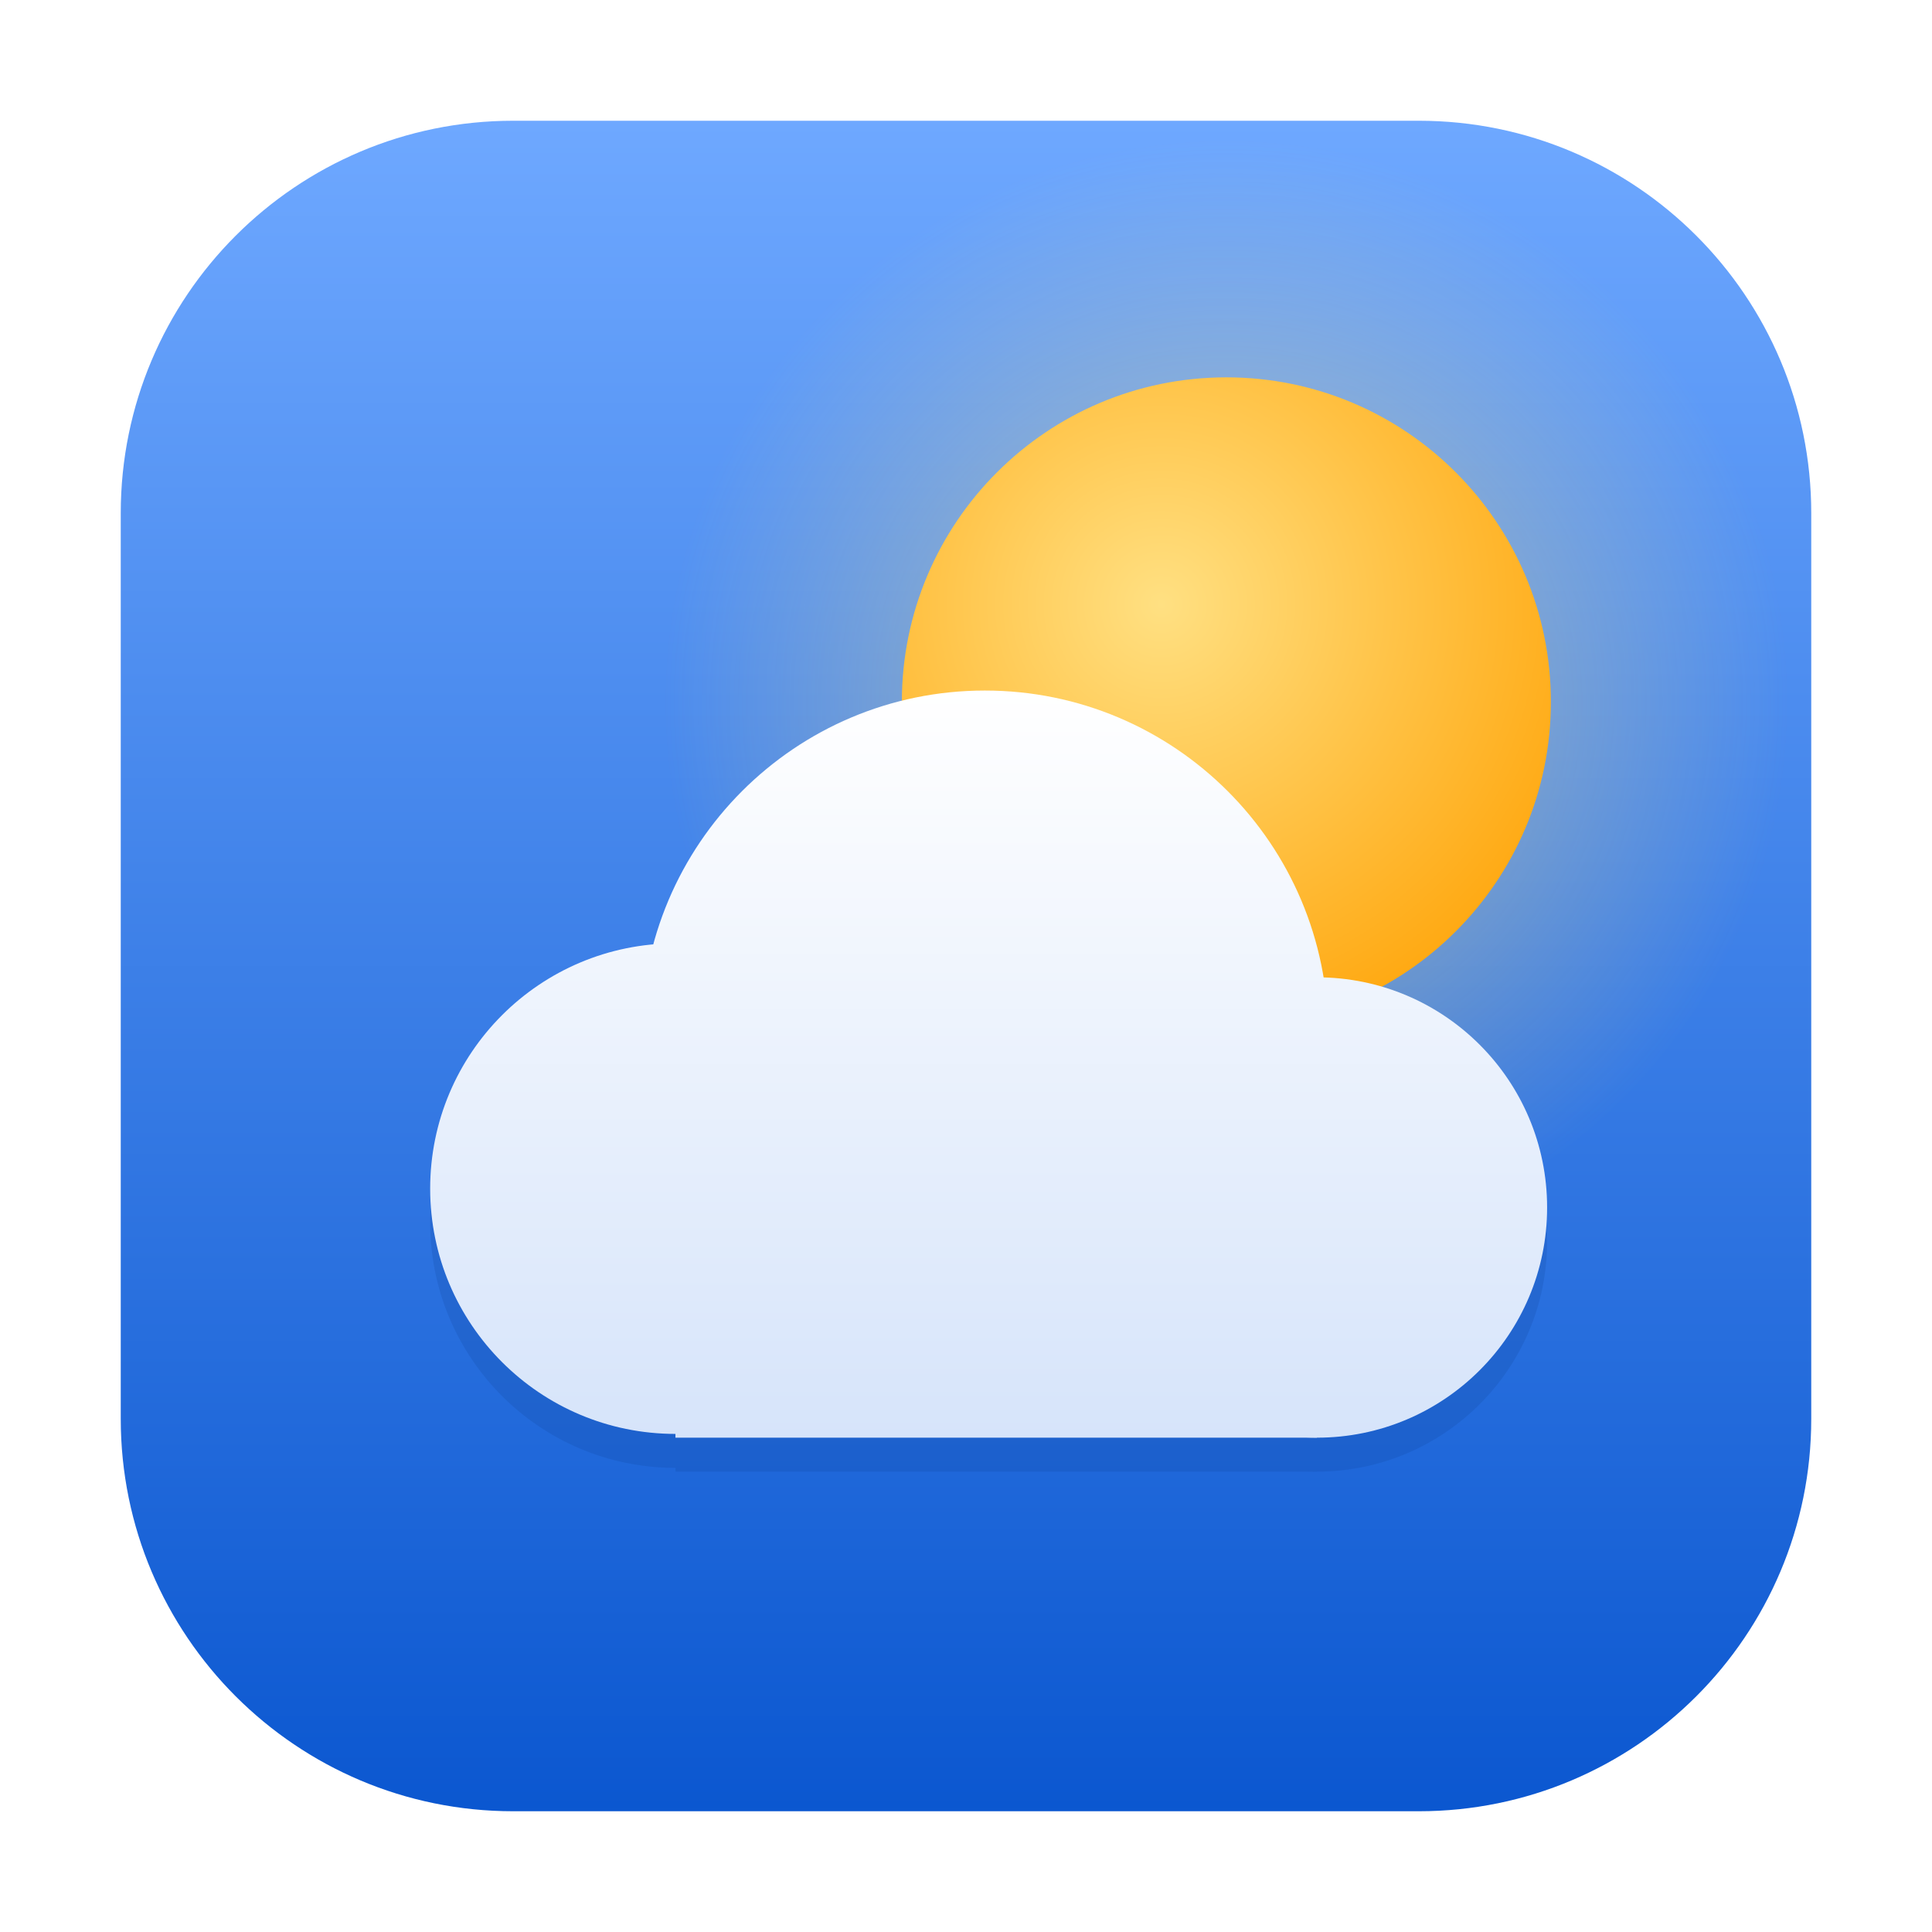
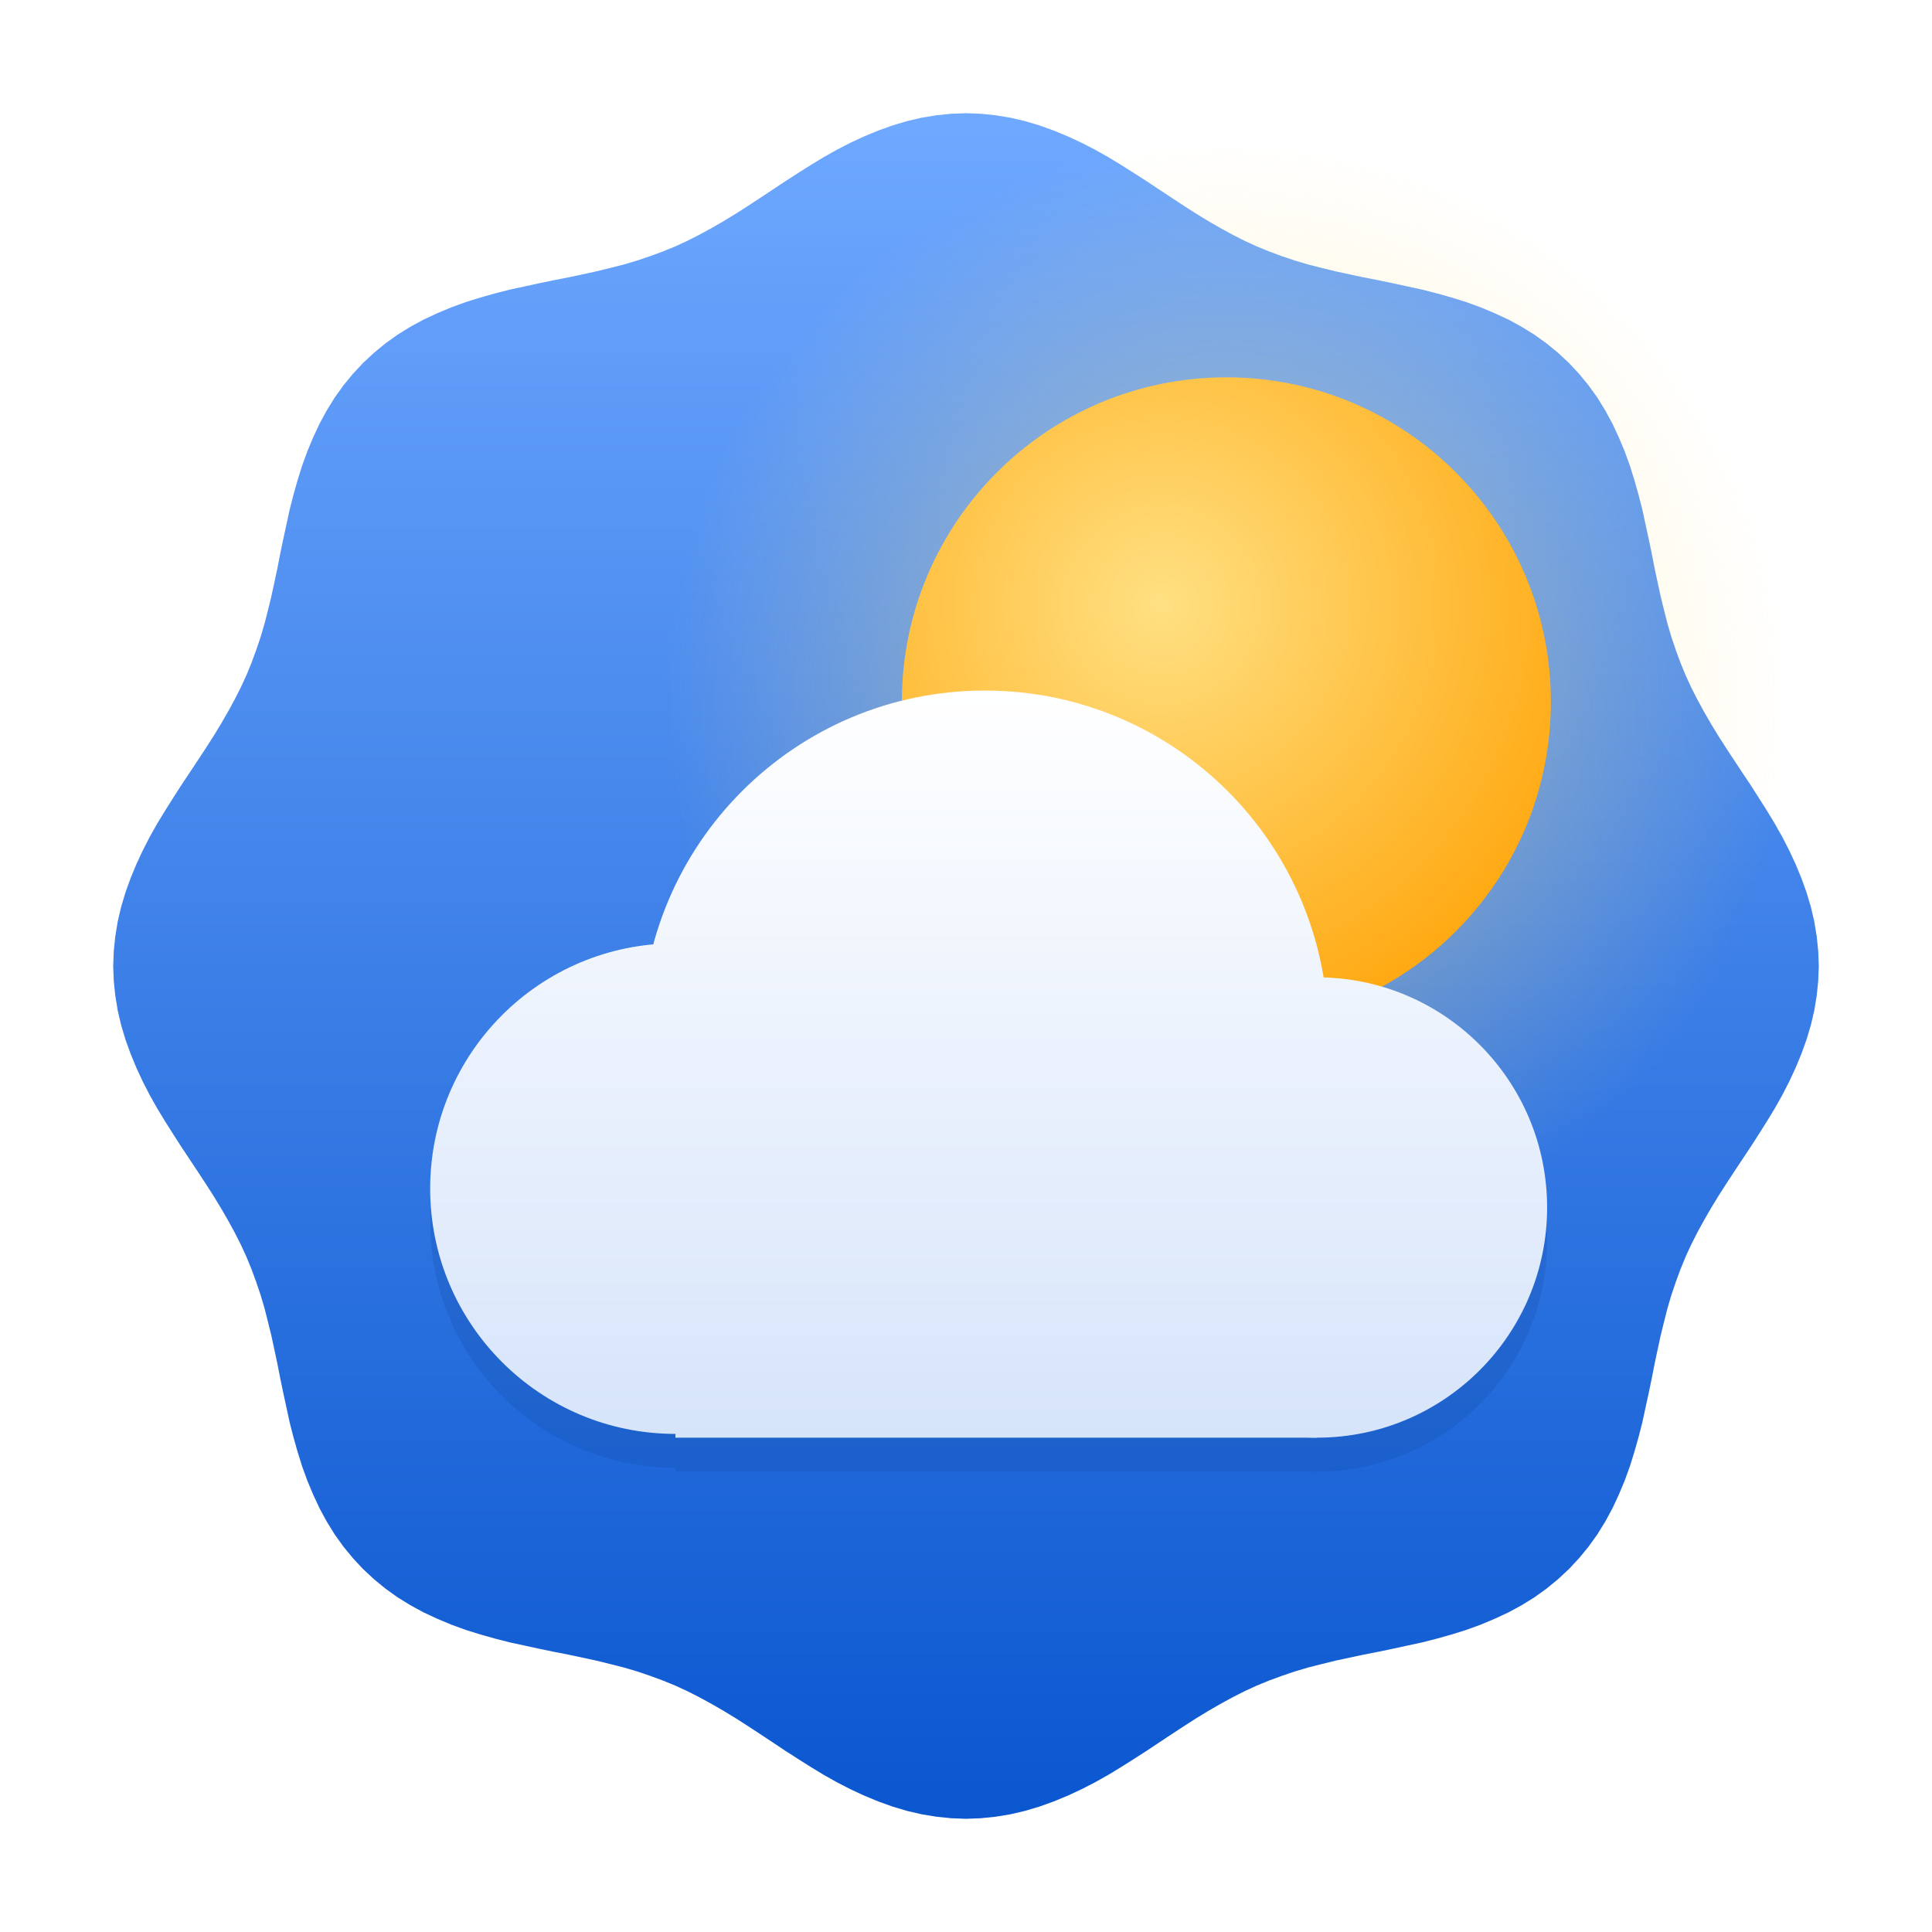
<svg xmlns="http://www.w3.org/2000/svg" viewBox="0 0 1024 1024">
  <defs>
    <linearGradient id="bg" x1="0" y1="0" x2="0" y2="1">
      <stop offset="0" stop-color="#6EA8FF" />
      <stop offset="1" stop-color="#0B57D0" />
    </linearGradient>
    <radialGradient id="sun" cx=".4" cy=".35" r=".8">
      <stop offset="0" stop-color="#FFE082" />
      <stop offset="1" stop-color="#FFA000" />
    </radialGradient>
    <radialGradient id="glow" cx=".5" cy=".5" r=".5">
      <stop offset="0" stop-color="#FFE082" stop-opacity=".55" />
      <stop offset="1" stop-color="#FFE082" stop-opacity="0" />
    </radialGradient>
    <linearGradient id="cl" gradientUnits="userSpaceOnUse" x1="0" y1="366" x2="0" y2="762">
      <stop offset="0" stop-color="#FFFFFF" />
      <stop offset="1" stop-color="#D6E4FA" />
    </linearGradient>
  </defs>
-   <rect x="64" y="64" width="896" height="896" rx="208" fill="url(#bg)" />
+   <path d="M964.0 512.0 L963.7 519.9 L962.9 527.7 L961.6 535.6 L959.8 543.3 L957.5 551.0 L954.8 558.5 L951.7 566.0 L948.3 573.3 L944.6 580.5 L940.6 587.6 L936.4 594.5 L932.1 601.3 L927.8 608.0 L923.4 614.6 L919.1 621.1 L914.9 627.5 L910.8 633.9 L906.9 640.3 L903.2 646.7 L899.7 653.1 L896.4 659.6 L893.4 666.1 L890.7 672.7 L888.2 679.5 L885.9 686.3 L883.8 693.4 L882.0 700.5 L880.2 707.8 L878.6 715.2 L877.0 722.7 L875.5 730.4 L873.9 738.1 L872.2 745.9 L870.5 753.8 L868.5 761.6 L866.3 769.4 L863.9 777.1 L861.1 784.8 L858.0 792.2 L854.6 799.5 L850.8 806.5 L846.6 813.3 L842.0 819.7 L837.0 825.8 L831.6 831.6 L825.8 837.0 L819.7 842.0 L813.3 846.6 L806.5 850.8 L799.5 854.6 L792.2 858.0 L784.8 861.1 L777.1 863.9 L769.4 866.3 L761.6 868.5 L753.8 870.5 L745.9 872.2 L738.1 873.9 L730.4 875.5 L722.7 877.0 L715.2 878.6 L707.8 880.2 L700.5 882.0 L693.4 883.8 L686.3 885.9 L679.5 888.2 L672.7 890.7 L666.1 893.4 L659.6 896.4 L653.1 899.7 L646.7 903.2 L640.3 906.9 L633.9 910.8 L627.5 914.9 L621.1 919.1 L614.6 923.4 L608.0 927.8 L601.3 932.1 L594.5 936.4 L587.6 940.6 L580.5 944.6 L573.3 948.3 L566.0 951.7 L558.5 954.8 L551.0 957.5 L543.3 959.8 L535.6 961.6 L527.7 962.9 L519.9 963.7 L512.0 964.0 L504.1 963.7 L496.3 962.9 L488.4 961.6 L480.7 959.8 L473.0 957.5 L465.5 954.8 L458.0 951.7 L450.7 948.3 L443.5 944.6 L436.4 940.6 L429.5 936.4 L422.7 932.1 L416.0 927.8 L409.4 923.4 L402.9 919.1 L396.5 914.9 L390.1 910.8 L383.7 906.9 L377.3 903.2 L370.9 899.7 L364.4 896.4 L357.9 893.4 L351.3 890.7 L344.5 888.2 L337.7 885.9 L330.6 883.8 L323.5 882.0 L316.2 880.2 L308.8 878.6 L301.3 877.0 L293.6 875.5 L285.9 873.9 L278.1 872.2 L270.2 870.5 L262.4 868.5 L254.6 866.3 L246.9 863.9 L239.2 861.1 L231.8 858.0 L224.5 854.6 L217.5 850.8 L210.7 846.6 L204.3 842.0 L198.2 837.0 L192.4 831.6 L187.0 825.8 L182.0 819.7 L177.4 813.3 L173.2 806.5 L169.4 799.5 L166.0 792.2 L162.9 784.8 L160.1 777.1 L157.7 769.4 L155.5 761.6 L153.5 753.8 L151.8 745.9 L150.1 738.1 L148.5 730.4 L147.0 722.7 L145.4 715.2 L143.8 707.8 L142.0 700.5 L140.2 693.4 L138.1 686.3 L135.8 679.5 L133.3 672.7 L130.6 666.1 L127.6 659.6 L124.3 653.1 L120.8 646.7 L117.1 640.3 L113.2 633.9 L109.1 627.5 L104.9 621.1 L100.6 614.6 L96.2 608.0 L91.9 601.3 L87.6 594.5 L83.4 587.6 L79.4 580.5 L75.7 573.3 L72.3 566.0 L69.2 558.5 L66.5 551.0 L64.2 543.3 L62.4 535.6 L61.1 527.7 L60.3 519.9 L60.0 512.0 L60.3 504.1 L61.1 496.3 L62.4 488.4 L64.2 480.7 L66.5 473.0 L69.2 465.5 L72.3 458.0 L75.7 450.7 L79.4 443.5 L83.4 436.4 L87.6 429.5 L91.9 422.7 L96.2 416.0 L100.6 409.4 L104.9 402.9 L109.1 396.5 L113.2 390.1 L117.1 383.7 L120.8 377.3 L124.3 370.9 L127.6 364.4 L130.6 357.9 L133.3 351.3 L135.8 344.5 L138.1 337.7 L140.2 330.6 L142.0 323.5 L143.8 316.2 L145.4 308.8 L147.0 301.3 L148.5 293.6 L150.1 285.9 L151.8 278.1 L153.5 270.2 L155.5 262.4 L157.7 254.6 L160.1 246.9 L162.9 239.2 L166.0 231.8 L169.4 224.5 L173.2 217.5 L177.4 210.7 L182.0 204.3 L187.0 198.2 L192.4 192.4 L198.2 187.0 L204.3 182.0 L210.7 177.4 L217.5 173.2 L224.5 169.4 L231.8 166.0 L239.2 162.9 L246.9 160.1 L254.6 157.7 L262.4 155.5 L270.2 153.5 L278.1 151.8 L285.9 150.1 L293.6 148.5 L301.3 147.0 L308.8 145.4 L316.2 143.8 L323.5 142.0 L330.6 140.2 L337.7 138.1 L344.5 135.8 L351.3 133.3 L357.9 130.6 L364.4 127.6 L370.9 124.3 L377.3 120.8 L383.7 117.1 L390.1 113.2 L396.5 109.1 L402.9 104.9 L409.4 100.6 L416.0 96.2 L422.7 91.9 L429.5 87.6 L436.4 83.4 L443.5 79.4 L450.7 75.7 L458.0 72.3 L465.5 69.2 L473.0 66.5 L480.7 64.2 L488.4 62.4 L496.3 61.1 L504.1 60.3 L512.0 60.0 L519.9 60.3 L527.7 61.1 L535.6 62.4 L543.3 64.2 L551.0 66.5 L558.5 69.2 L566.0 72.3 L573.3 75.7 L580.5 79.4 L587.6 83.4 L594.5 87.6 L601.3 91.9 L608.0 96.2 L614.6 100.6 L621.1 104.9 L627.5 109.1 L633.9 113.2 L640.3 117.1 L646.7 120.8 L653.1 124.3 L659.6 127.6 L666.1 130.6 L672.7 133.3 L679.5 135.8 L686.3 138.1 L693.4 140.2 L700.5 142.0 L707.8 143.8 L715.2 145.4 L722.7 147.0 L730.4 148.5 L738.1 150.1 L745.9 151.8 L753.8 153.5 L761.6 155.5 L769.4 157.7 L777.1 160.1 L784.8 162.9 L792.2 166.0 L799.5 169.4 L806.5 173.2 L813.3 177.4 L819.7 182.0 L825.8 187.0 L831.6 192.4 L837.0 198.2 L842.0 204.3 L846.6 210.7 L850.8 217.5 L854.6 224.5 L858.0 231.8 L861.1 239.2 L863.9 246.9 L866.3 254.6 L868.5 262.4 L870.5 270.2 L872.2 278.1 L873.9 285.9 L875.5 293.6 L877.0 301.3 L878.6 308.8 L880.2 316.2 L882.0 323.5 L883.8 330.6 L885.9 337.7 L888.2 344.5 L890.7 351.3 L893.4 357.9 L896.4 364.4 L899.7 370.9 L903.2 377.3 L906.9 383.7 L910.8 390.1 L914.9 396.5 L919.1 402.9 L923.4 409.4 L927.8 416.0 L932.1 422.7 L936.4 429.5 L940.6 436.4 L944.6 443.5 L948.3 450.7 L951.7 458.0 L954.8 465.5 L957.5 473.0 L959.8 480.7 L961.6 488.4 L962.9 496.3 L963.7 504.1Z" fill="url(#bg)" />
  <circle cx="650" cy="372" r="300" fill="url(#glow)" />
  <circle cx="650" cy="372" r="172" fill="url(#sun)" />
  <g fill="#0B3D91" opacity=".18" transform="translate(-34 18)">
    <circle cx="392" cy="630" r="130" />
    <circle cx="556" cy="548" r="182" />
    <circle cx="732" cy="640" r="122" />
    <rect x="392" y="630" width="340" height="132" />
  </g>
  <g fill="url(#cl)" transform="translate(-34 0)">
    <circle cx="392" cy="630" r="130" />
    <circle cx="556" cy="548" r="182" />
    <circle cx="732" cy="640" r="122" />
    <rect x="392" y="630" width="340" height="132" />
  </g>
</svg>
